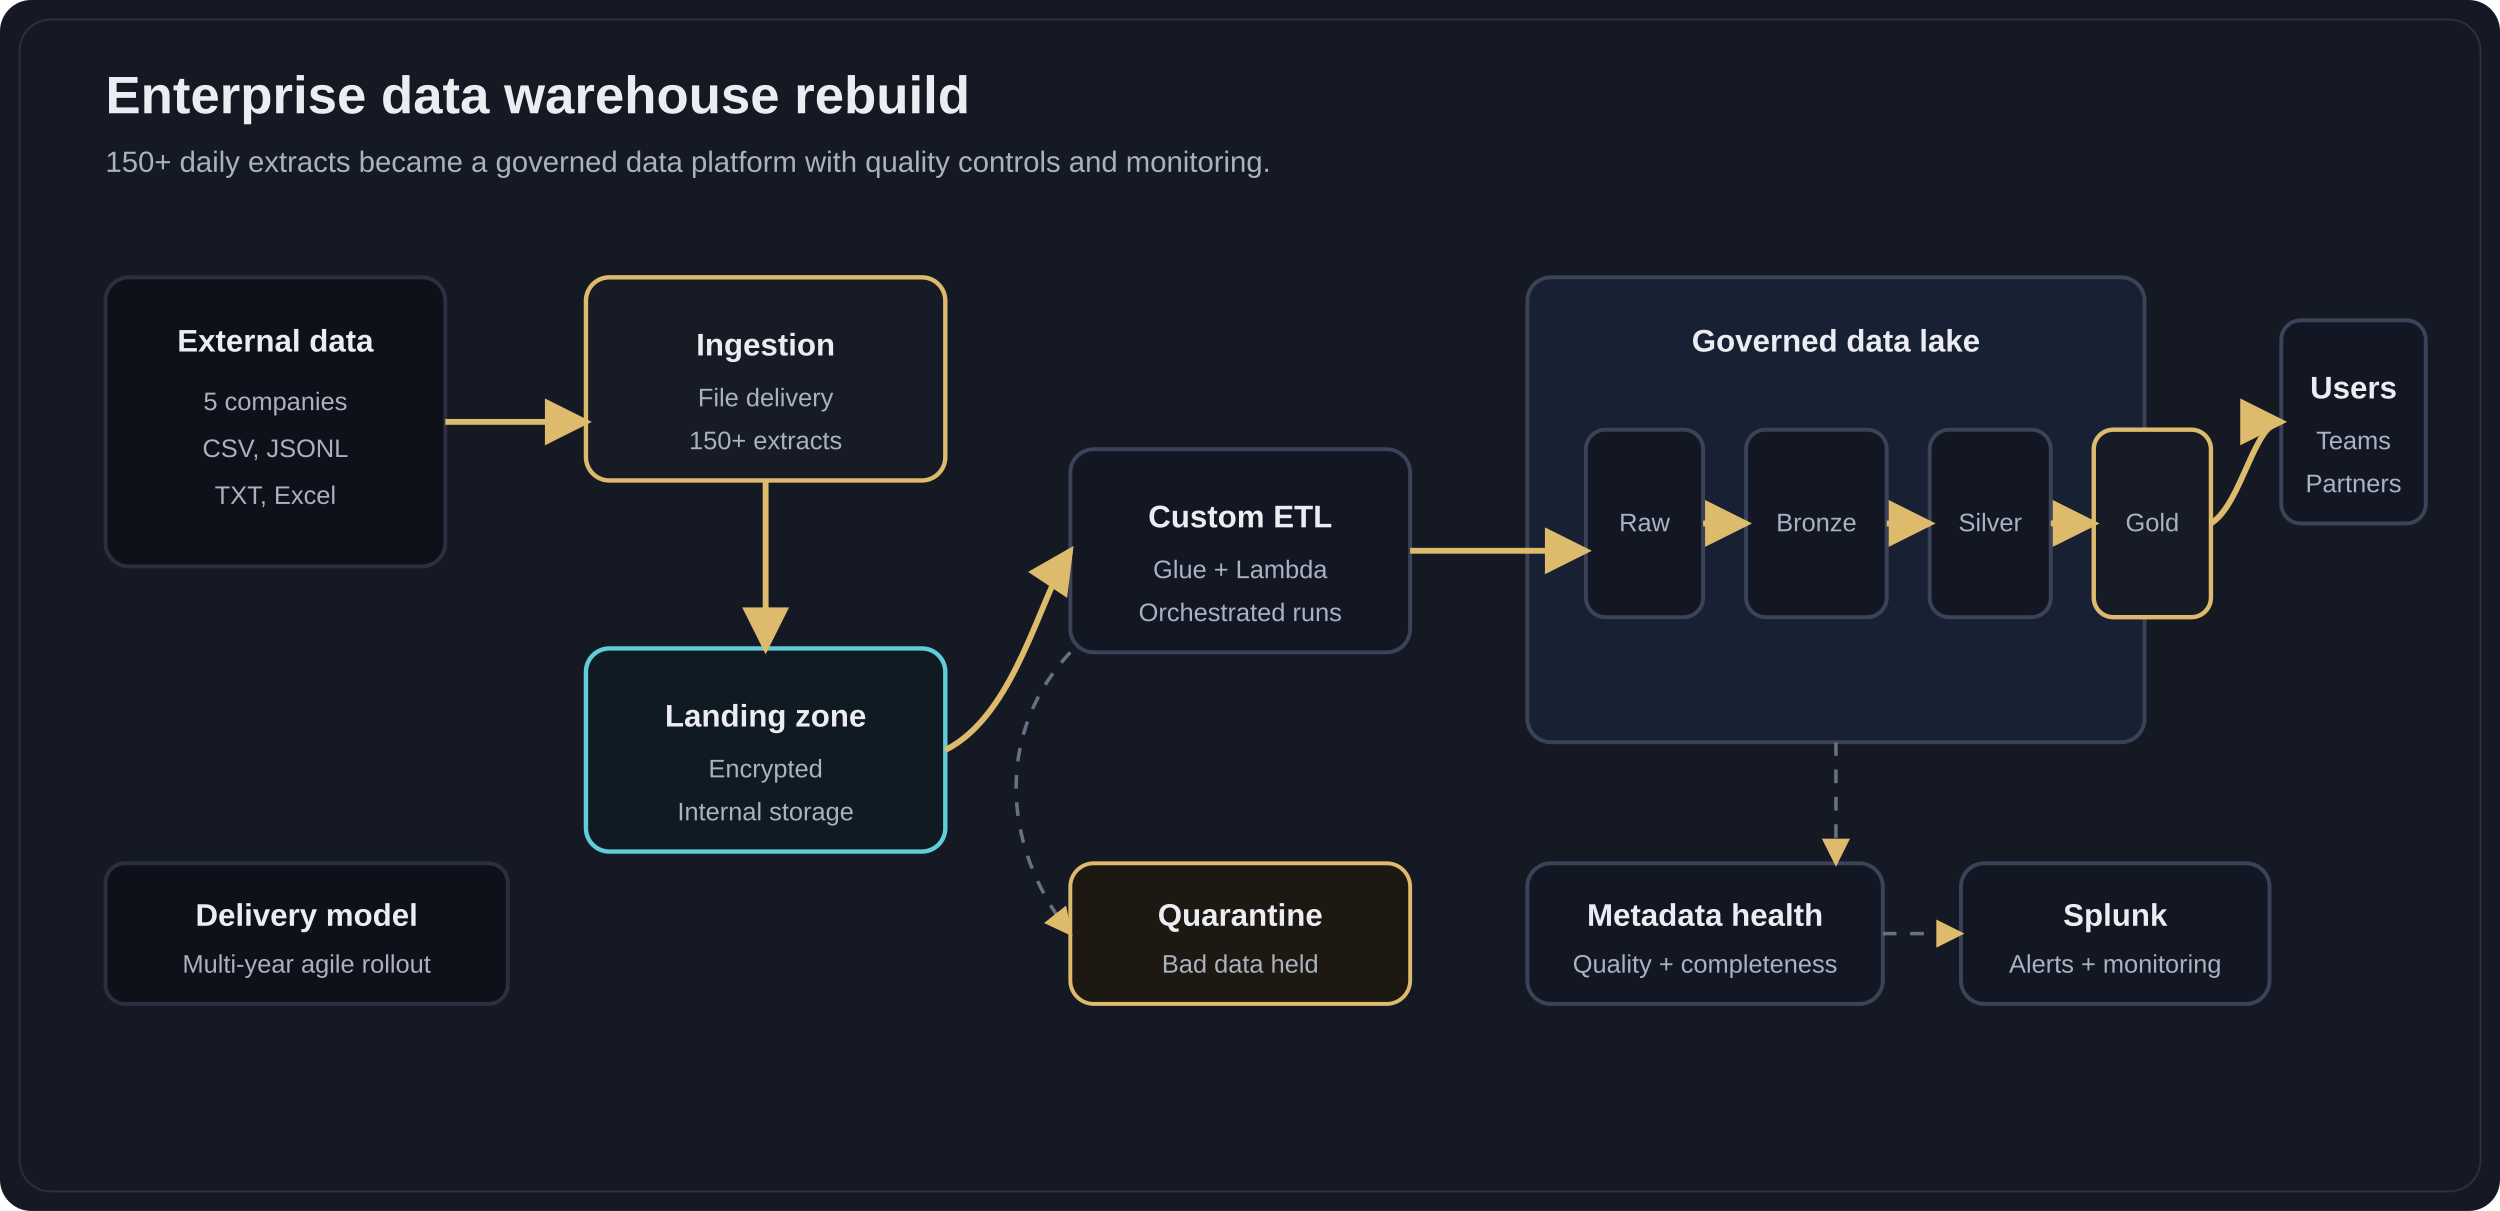
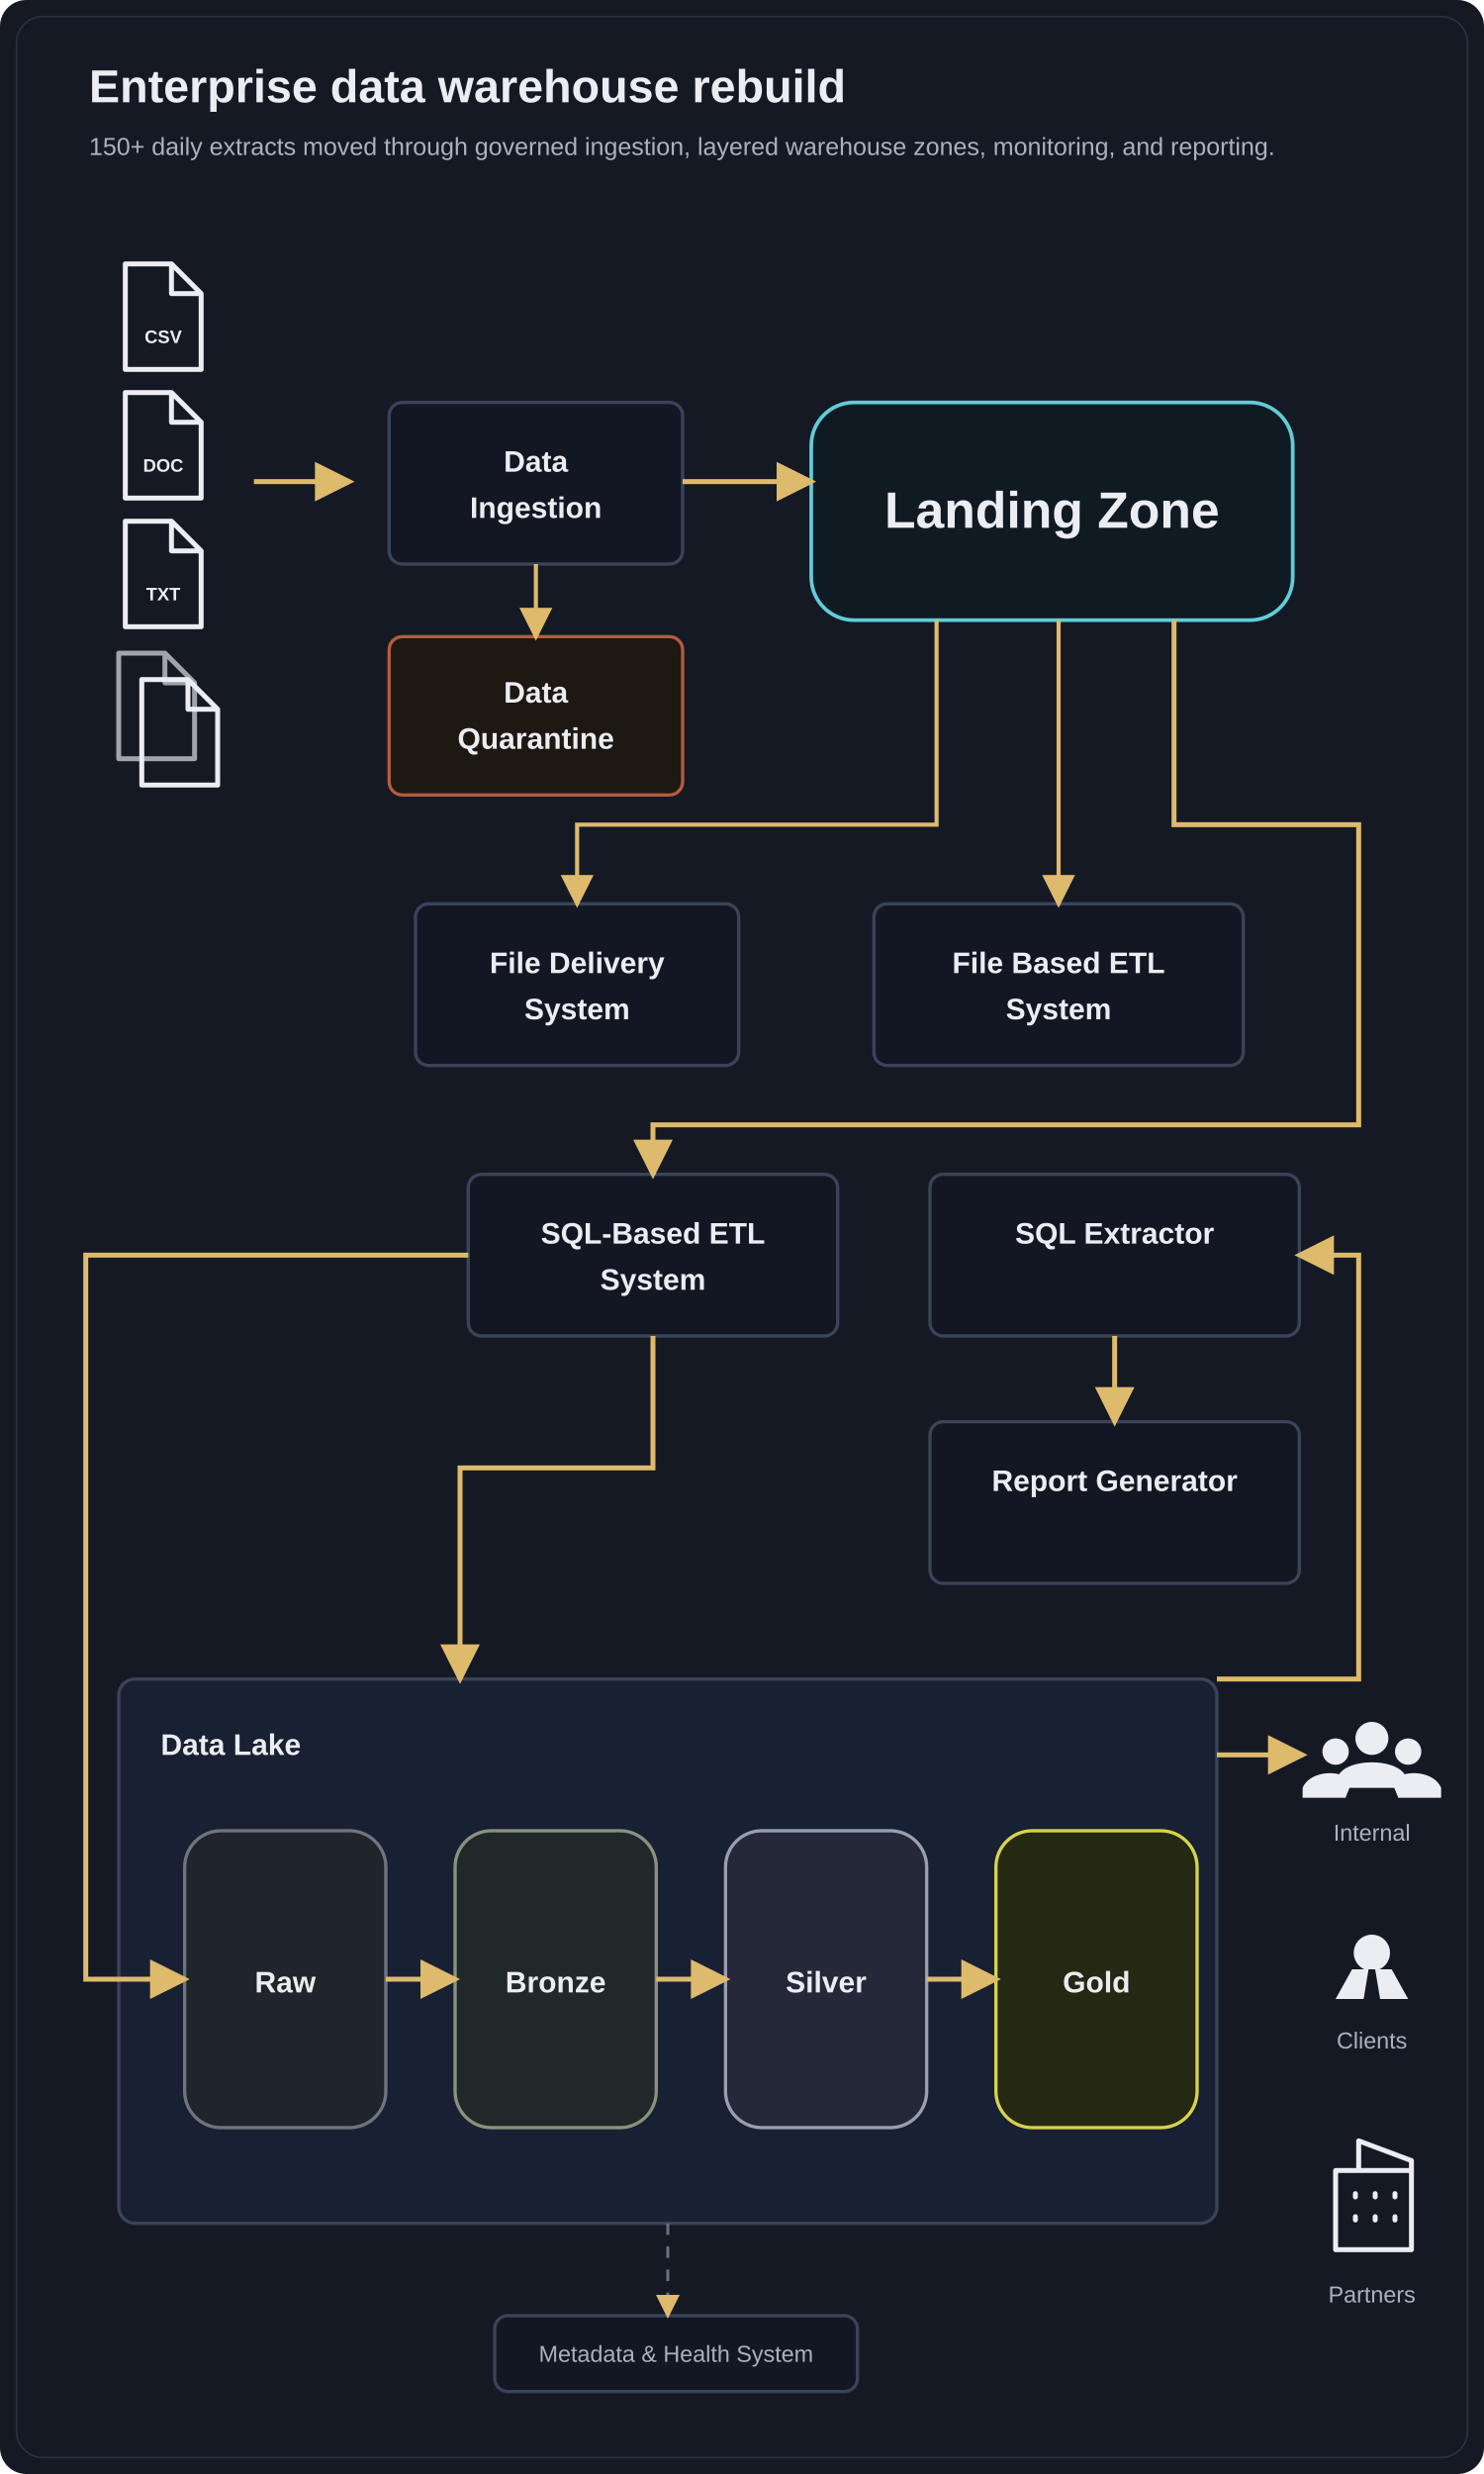
- <svg xmlns="http://www.w3.org/2000/svg" viewBox="0 0 1280 620" role="img" aria-labelledby="title desc">
-   <rect width="1280" height="620" rx="16" fill="#151924" />
-   <rect x="10" y="10" width="1260" height="600" rx="16" fill="#151924" stroke="#2a303f" />
-   <text x="54" y="58" fill="#ebedf3" font-family="Arial, sans-serif" font-size="27" font-weight="700">Enterprise data warehouse rebuild</text>
-   <text x="54" y="88" fill="#aab1c0" font-family="Arial, sans-serif" font-size="15">150+ daily extracts became a governed data platform with quality controls and monitoring.</text>
+ <svg xmlns="http://www.w3.org/2000/svg" viewBox="0 0 900 1500" role="img" aria-labelledby="title desc">
+   <rect width="900" height="1500" rx="16" fill="#151924" />
+   <rect x="10" y="10" width="880" height="1480" rx="16" fill="#151924" stroke="#2a303f" />
  <defs>
    <marker id="arrow" markerWidth="8" markerHeight="8" refX="7" refY="4" orient="auto">
      <path d="M0 0 L8 4 L0 8 Z" fill="#deba6c" />
    </marker>
    <style>
      .panel { fill: #0e1119; stroke: #2a303f; stroke-width: 2; }
      .stage { fill: #121723; stroke: #3a4358; stroke-width: 2; }
-       .gold { fill: #171b26; stroke: #deba6c; stroke-width: 2.25; }
      .cyan { fill: #101a23; stroke: #60cdd8; stroke-width: 2.25; }
-       .warn { fill: #1e1812; stroke: #deba6c; stroke-width: 2; }
-       .zone { fill: #182033; stroke: #3a4358; stroke-width: 2; }
-       .label { fill: #ebedf3; font: 700 16px Arial, sans-serif; }
-       .small { fill: #aab1c0; font: 13px Arial, sans-serif; }
+       .warn { fill: #1e1812; stroke: #b65a3d; stroke-width: 2; }
+       .lake { fill: #182033; stroke: #3a4358; stroke-width: 2; }
+       .raw { fill: #20242b; stroke: #6f7480; stroke-width: 2; }
+       .bronze { fill: #20292a; stroke: #8c907f; stroke-width: 2; }
+       .silver { fill: #252838; stroke: #9a9fad; stroke-width: 2; }
+       .gold-zone { fill: #252914; stroke: #d8d34a; stroke-width: 2; }
+       .label { fill: #ebedf3; font: 700 18px Arial, sans-serif; }
+       .small { fill: #aab1c0; font: 14px Arial, sans-serif; }
      .tiny { fill: #aab1c0; font: 12px Arial, sans-serif; }
      .line { stroke: #deba6c; stroke-width: 3; fill: none; marker-end: url(#arrow); }
-       .thin { stroke: #687085; stroke-width: 1.8; fill: none; stroke-dasharray: 7 7; marker-end: url(#arrow); }
+       .thin { stroke: #deba6c; stroke-width: 2.5; fill: none; marker-end: url(#arrow); }
+       .monitor { stroke: #687085; stroke-width: 1.8; fill: none; stroke-dasharray: 7 7; marker-end: url(#arrow); }
+       .icon { fill: none; stroke: #ebedf3; stroke-width: 3; stroke-linecap: round; stroke-linejoin: round; }
+       .icon-fill { fill: #ebedf3; }
+       .file-text { fill: #ebedf3; font: 700 11px Arial, sans-serif; }
    </style>
  </defs>
-   <rect class="panel" x="54" y="142" width="174" height="148" rx="12" />
-   <text class="label" x="141" y="180" text-anchor="middle">External data</text>
-   <text class="small" x="141" y="210" text-anchor="middle">5 companies</text>
-   <text class="small" x="141" y="234" text-anchor="middle">CSV, JSONL</text>
-   <text class="small" x="141" y="258" text-anchor="middle">TXT, Excel</text>
-   <rect class="gold" x="300" y="142" width="184" height="104" rx="12" />
-   <text class="label" x="392" y="182" text-anchor="middle">Ingestion</text>
-   <text class="small" x="392" y="208" text-anchor="middle">File delivery</text>
-   <text class="small" x="392" y="230" text-anchor="middle">150+ extracts</text>
-   <path class="line" d="M228 216 H300" />
-   <rect class="cyan" x="300" y="332" width="184" height="104" rx="12" />
-   <text class="label" x="392" y="372" text-anchor="middle">Landing zone</text>
-   <text class="small" x="392" y="398" text-anchor="middle">Encrypted</text>
-   <text class="small" x="392" y="420" text-anchor="middle">Internal storage</text>
-   <path class="line" d="M392 246 V332" />
-   <rect class="stage" x="548" y="230" width="174" height="104" rx="12" />
-   <text class="label" x="635" y="270" text-anchor="middle">Custom ETL</text>
-   <text class="small" x="635" y="296" text-anchor="middle">Glue + Lambda</text>
-   <text class="small" x="635" y="318" text-anchor="middle">Orchestrated runs</text>
-   <path class="line" d="M484 384 C520 366 532 306 548 282" />
-   <rect class="zone" x="782" y="142" width="316" height="238" rx="12" />
-   <text class="label" x="940" y="180" text-anchor="middle">Governed data lake</text>
-   <rect class="stage" x="812" y="220" width="60" height="96" rx="10" />
-   <text class="small" x="842" y="272" text-anchor="middle">Raw</text>
-   <rect class="stage" x="894" y="220" width="72" height="96" rx="10" />
-   <text class="small" x="930" y="272" text-anchor="middle">Bronze</text>
-   <rect class="stage" x="988" y="220" width="62" height="96" rx="10" />
-   <text class="small" x="1019" y="272" text-anchor="middle">Silver</text>
-   <rect class="gold" x="1072" y="220" width="60" height="96" rx="10" />
-   <text class="small" x="1102" y="272" text-anchor="middle">Gold</text>
-   <path class="line" d="M722 282 H812" />
-   <path class="line" d="M872 268 H894" />
-   <path class="line" d="M966 268 H988" />
-   <path class="line" d="M1050 268 H1072" />
-   <rect class="stage" x="1168" y="164" width="74" height="104" rx="10" />
-   <text class="label" x="1205" y="204" text-anchor="middle">Users</text>
-   <text class="small" x="1205" y="230" text-anchor="middle">Teams</text>
-   <text class="small" x="1205" y="252" text-anchor="middle">Partners</text>
-   <path class="line" d="M1132 268 C1148 258 1154 216 1168 216" />
-   <rect class="warn" x="548" y="442" width="174" height="72" rx="12" />
-   <text class="label" x="635" y="474" text-anchor="middle">Quarantine</text>
-   <text class="small" x="635" y="498" text-anchor="middle">Bad data held</text>
-   <path class="thin" d="M548 334 C512 372 510 430 548 478" />
-   <rect class="stage" x="782" y="442" width="182" height="72" rx="12" />
-   <text class="label" x="873" y="474" text-anchor="middle">Metadata health</text>
-   <text class="small" x="873" y="498" text-anchor="middle">Quality + completeness</text>
-   <path class="thin" d="M940 380 V442" />
-   <rect class="stage" x="1004" y="442" width="158" height="72" rx="12" />
-   <text class="label" x="1083" y="474" text-anchor="middle">Splunk</text>
-   <text class="small" x="1083" y="498" text-anchor="middle">Alerts + monitoring</text>
-   <path class="thin" d="M964 478 H1004" />
-   <rect class="panel" x="54" y="442" width="206" height="72" rx="10" />
-   <text class="label" x="157" y="474" text-anchor="middle">Delivery model</text>
-   <text class="small" x="157" y="498" text-anchor="middle">Multi-year agile rollout</text>
+   <text x="54" y="62" fill="#ebedf3" font-family="Arial, sans-serif" font-size="28" font-weight="700">Enterprise data warehouse rebuild</text>
+   <text x="54" y="94" fill="#aab1c0" font-family="Arial, sans-serif" font-size="15">150+ daily extracts moved through governed ingestion, layered warehouse zones, monitoring, and reporting.</text>
+   <g aria-label="Source file formats">
+     <path class="icon" d="M76 160 H104 L122 178 V224 H76 Z M104 160 V178 H122" />
+     <text class="file-text" x="99" y="208" text-anchor="middle">CSV</text>
+     <path class="icon" d="M76 238 H104 L122 256 V302 H76 Z M104 238 V256 H122" />
+     <text class="file-text" x="99" y="286" text-anchor="middle">DOC</text>
+     <path class="icon" d="M76 316 H104 L122 334 V380 H76 Z M104 316 V334 H122" />
+     <text class="file-text" x="99" y="364" text-anchor="middle">TXT</text>
+     <path class="icon" opacity="0.65" d="M72 396 H100 L118 414 V460 H72 Z M100 396 V414 H118" />
+     <path class="icon" d="M86 412 H114 L132 430 V476 H86 Z M114 412 V430 H132" />
+   </g>
+   <path class="line" d="M154 292 H212" />
+   <rect class="stage" x="236" y="244" width="178" height="98" rx="8" />
+   <text class="label" x="325" y="286" text-anchor="middle">Data</text>
+   <text class="label" x="325" y="314" text-anchor="middle">Ingestion</text>
+   <rect class="warn" x="236" y="386" width="178" height="96" rx="8" />
+   <text class="label" x="325" y="426" text-anchor="middle">Data</text>
+   <text class="label" x="325" y="454" text-anchor="middle">Quarantine</text>
+   <path class="thin" d="M325 342 V386" />
+   <rect class="cyan" x="492" y="244" width="292" height="132" rx="26" />
+   <text fill="#ebedf3" font-family="Arial, sans-serif" font-size="31" font-weight="700" x="638" y="320" text-anchor="middle">Landing Zone</text>
+   <path class="line" d="M414 292 H492" />
+   <rect class="stage" x="252" y="548" width="196" height="98" rx="8" />
+   <text class="label" x="350" y="590" text-anchor="middle">File Delivery</text>
+   <text class="label" x="350" y="618" text-anchor="middle">System</text>
+   <path class="thin" d="M568 376 V500 H350 V548" />
+   <rect class="stage" x="530" y="548" width="224" height="98" rx="8" />
+   <text class="label" x="642" y="590" text-anchor="middle">File Based ETL</text>
+   <text class="label" x="642" y="618" text-anchor="middle">System</text>
+   <path class="thin" d="M642 376 V548" />
+   <rect class="stage" x="284" y="712" width="224" height="98" rx="8" />
+   <text class="label" x="396" y="754" text-anchor="middle">SQL-Based ETL</text>
+   <text class="label" x="396" y="782" text-anchor="middle">System</text>
+   <path class="line" d="M712 376 V500 H824 V682 H396 V712" />
+   <rect class="stage" x="564" y="712" width="224" height="98" rx="8" />
+   <text class="label" x="676" y="754" text-anchor="middle">SQL Extractor</text>
+   <rect class="stage" x="564" y="862" width="224" height="98" rx="8" />
+   <text class="label" x="676" y="904" text-anchor="middle">Report Generator</text>
+   <path class="line" d="M676 810 V862" />
+   <rect class="lake" x="72" y="1018" width="666" height="330" rx="10" />
+   <text class="label" x="140" y="1064" text-anchor="middle">Data Lake</text>
+   <rect class="raw" x="112" y="1110" width="122" height="180" rx="22" />
+   <text class="label" x="173" y="1208" text-anchor="middle">Raw</text>
+   <rect class="bronze" x="276" y="1110" width="122" height="180" rx="22" />
+   <text class="label" x="337" y="1208" text-anchor="middle">Bronze</text>
+   <rect class="silver" x="440" y="1110" width="122" height="180" rx="22" />
+   <text class="label" x="501" y="1208" text-anchor="middle">Silver</text>
+   <rect class="gold-zone" x="604" y="1110" width="122" height="180" rx="22" />
+   <text class="label" x="665" y="1208" text-anchor="middle">Gold</text>
+   <path class="line" d="M284 761 H52 V1200 H112" />
+   <path class="line" d="M234 1200 H276" />
+   <path class="line" d="M398 1200 H440" />
+   <path class="line" d="M562 1200 H604" />
+   <path class="line" d="M738 1064 H790" />
+   <path class="line" d="M396 810 V890 H279 V1018" />
+   <path class="line" d="M738 1018 H824 V761 H788" />
+   <rect class="stage" x="300" y="1404" width="220" height="46" rx="8" />
+   <text class="small" x="410" y="1432" text-anchor="middle">Metadata &amp; Health System</text>
+   <path class="monitor" d="M405 1348 V1404" />
+   <g aria-label="Business users" transform="translate(748 1032)">
+     <circle class="icon-fill" cx="84" cy="22" r="10" />
+     <circle class="icon-fill" cx="62" cy="30" r="8" />
+     <circle class="icon-fill" cx="106" cy="30" r="8" />
+     <path class="icon-fill" d="M64 44 C70 34 98 34 104 44 L104 52 H64 Z" />
+     <path class="icon-fill" d="M42 52 C46 42 64 40 72 48 L68 58 H42 Z" />
+     <path class="icon-fill" d="M96 48 C104 40 122 42 126 52 L126 58 H100 Z" />
+     <text class="small" x="84" y="84" text-anchor="middle">Internal</text>
+     <circle class="icon-fill" cx="84" cy="152" r="11" />
+     <path class="icon-fill" d="M62 180 L72 162 H96 L106 180 Z" />
+     <path fill="#151924" d="M82 162 H86 L89 180 H79 Z" />
+     <text class="small" x="84" y="210" text-anchor="middle">Clients</text>
+     <path class="icon" d="M62 284 H108 V332 H62 Z M76 284 V266 L108 278 V284" />
+     <path class="icon" d="M74 298 V300 M86 298 V300 M98 298 V300 M74 312 V314 M86 312 V314 M98 312 V314" />
+     <text class="small" x="84" y="364" text-anchor="middle">Partners</text>
+   </g>
</svg>
